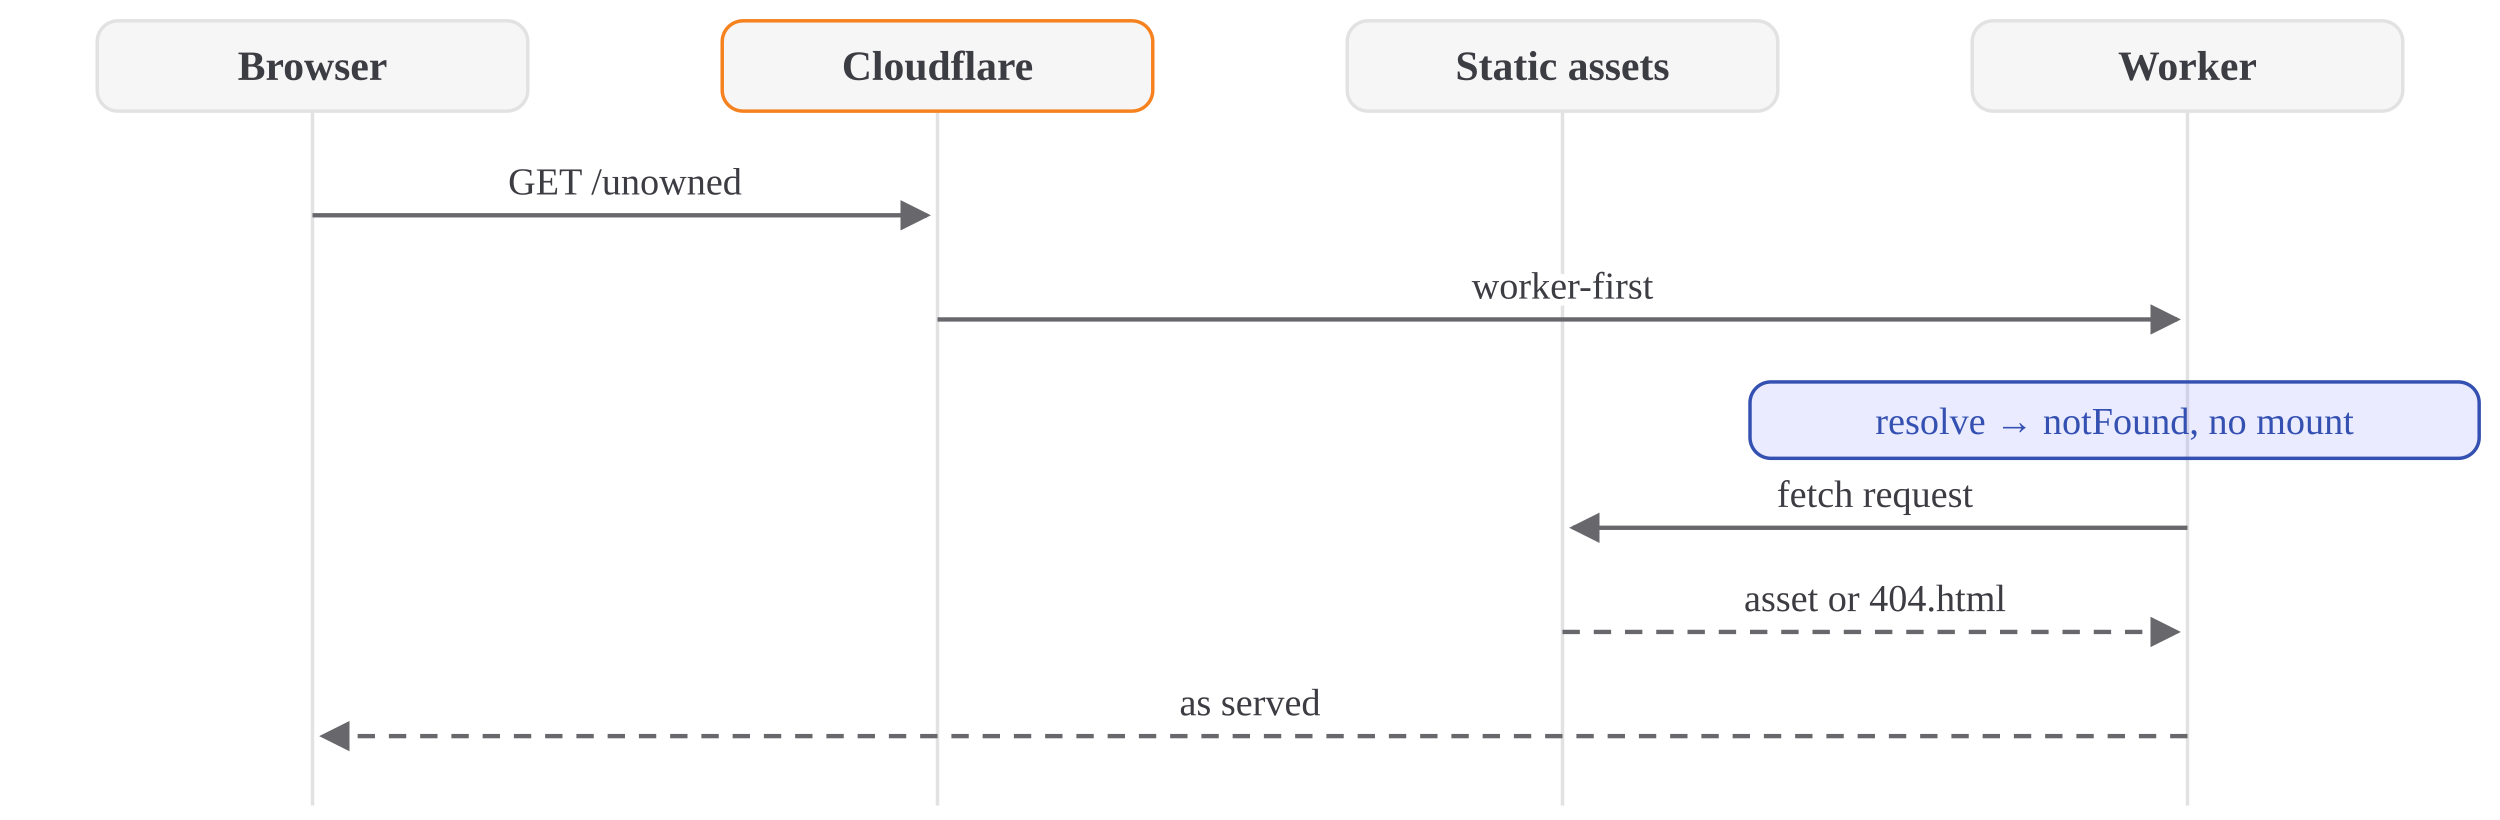
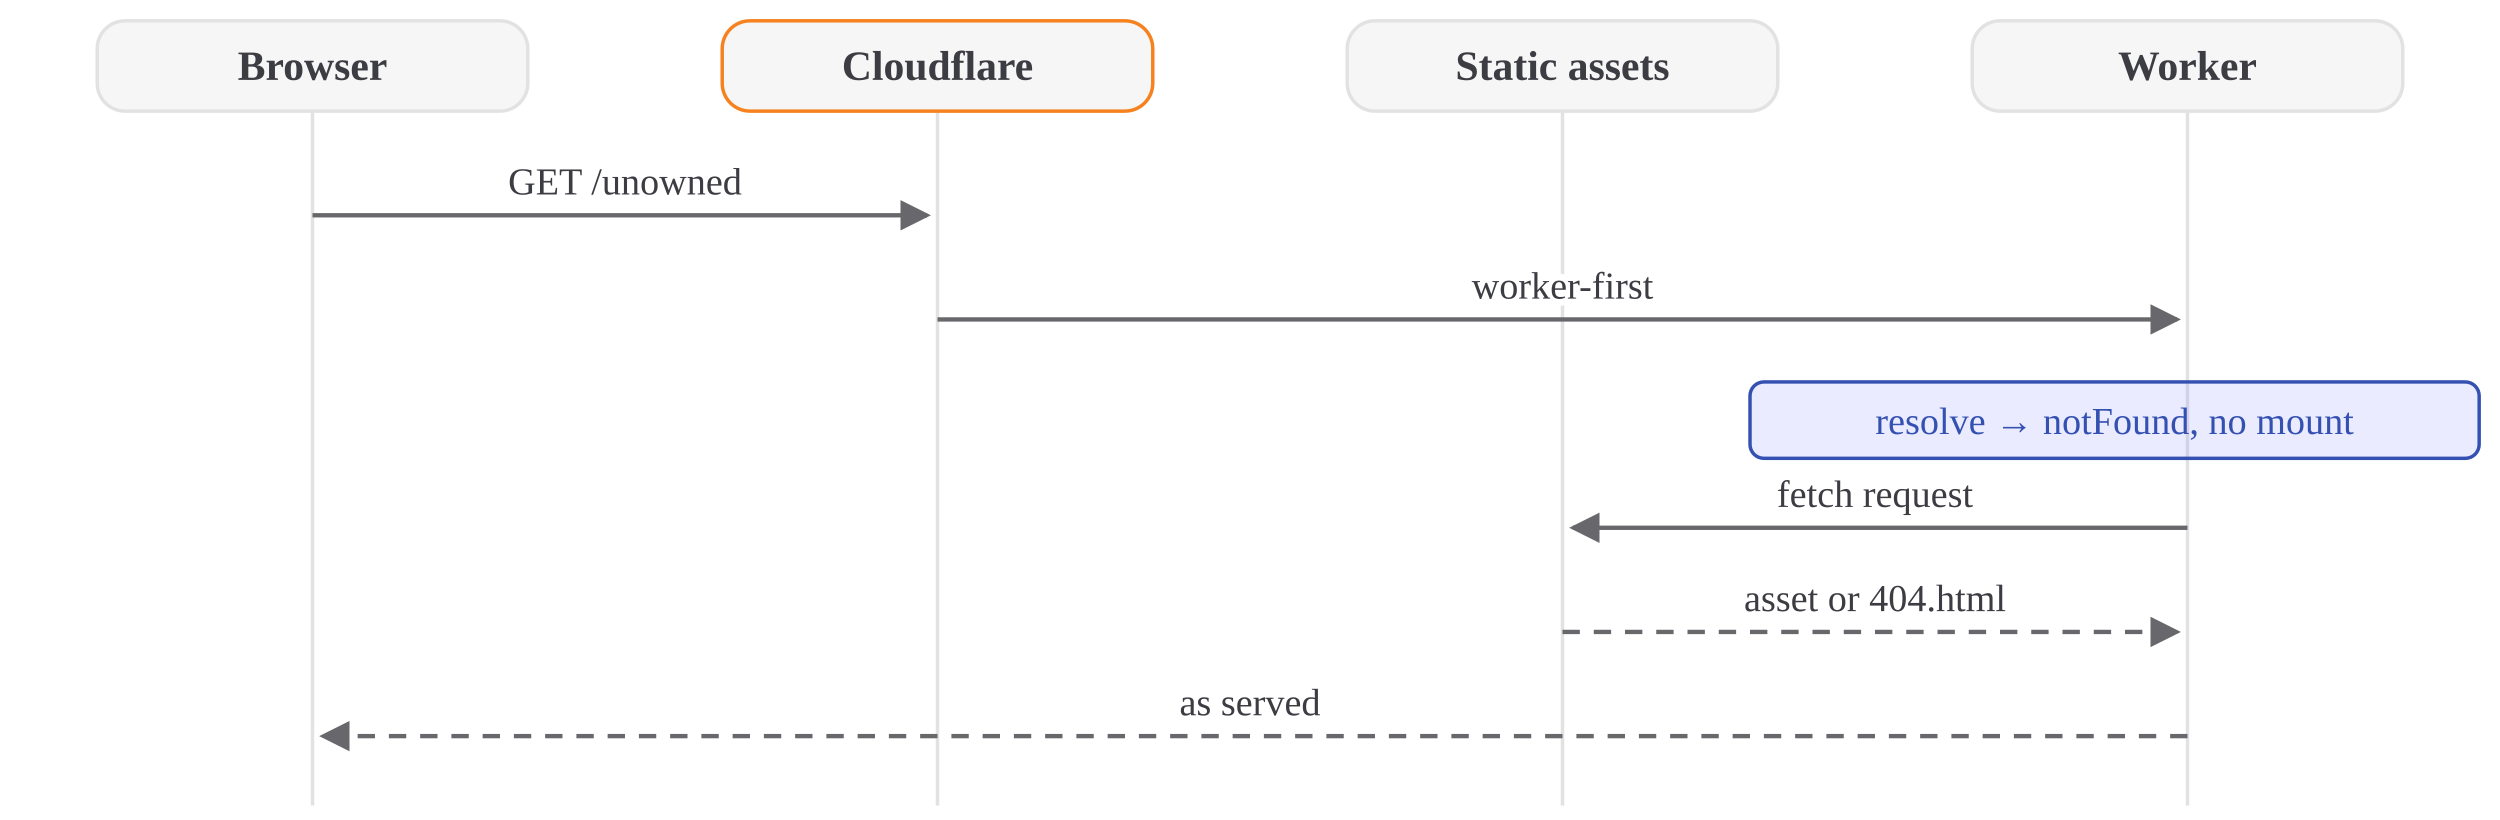
<svg xmlns="http://www.w3.org/2000/svg" viewBox="0 0 720 236" width="100%" style="max-width: 720px" role="img" aria-label="No mount, as served: the browser requests a worker-first path no mount owns; the worker resolves notFound without a mount, passes the request to static assets, which answer with the asset or 404.html, and returns that response as served.">
  <style>
    @media (prefers-color-scheme: dark) {
      svg:root {
        color-scheme: dark;
        --vp-c-bg: #1b1b1f;
        --vp-c-bg-soft: #202127;
        --vp-c-divider: #2e2e32;
        --vp-c-text-1: #dfdfd6;
        --vp-c-text-2: #98989f;
        --vp-c-brand-1: #a8b1ff;
        --vp-c-brand-soft: rgba(100, 108, 255, 0.16);
      }
    }
  </style>
  <defs>
    <marker id="arr-seq-7" viewBox="0 0 8 8" refX="7" refY="4" markerWidth="7" markerHeight="7" orient="auto-start-reverse">
      <path d="M0 0L8 4L0 8z" fill="var(--vp-c-text-2, #67676c)" />
    </marker>
  </defs>
  <g font-family="var(--vp-font-family-base, ui-sans-serif, system-ui, sans-serif)">
    <line x1="90" y1="32" x2="90" y2="232" stroke="var(--vp-c-divider, #e2e2e3)" />
-     <rect x="28" y="6" width="124" height="26" rx="6" fill="var(--vp-c-bg-soft, #f6f6f7)" stroke="var(--vp-c-divider, #e2e2e3)" />
+     <rect x="28" y="6" width="124" height="26" rx="8" fill="var(--vp-c-bg-soft, #f6f6f7)" stroke="var(--vp-c-divider, #e2e2e3)" />
    <text x="90" y="23" font-size="12" font-weight="600" fill="var(--vp-c-text-1, #3c3c43)" text-anchor="middle">Browser</text>
    <line x1="270" y1="32" x2="270" y2="232" stroke="var(--vp-c-divider, #e2e2e3)" />
-     <rect x="208" y="6" width="124" height="26" rx="6" fill="var(--vp-c-bg-soft, #f6f6f7)" stroke="#f6821f" />
+     <rect data-brand="cloudflare" x="208" y="6" width="124" height="26" rx="8" fill="var(--vp-c-bg-soft, #f6f6f7)" stroke="#f6821f" />
    <text x="270" y="23" font-size="12" font-weight="600" fill="var(--vp-c-text-1, #3c3c43)" text-anchor="middle">Cloudflare</text>
    <line x1="450" y1="32" x2="450" y2="232" stroke="var(--vp-c-divider, #e2e2e3)" />
-     <rect x="388" y="6" width="124" height="26" rx="6" fill="var(--vp-c-bg-soft, #f6f6f7)" stroke="var(--vp-c-divider, #e2e2e3)" />
+     <rect x="388" y="6" width="124" height="26" rx="8" fill="var(--vp-c-bg-soft, #f6f6f7)" stroke="var(--vp-c-divider, #e2e2e3)" />
    <text x="450" y="23" font-size="12" font-weight="600" fill="var(--vp-c-text-1, #3c3c43)" text-anchor="middle">Static assets</text>
    <line x1="630" y1="32" x2="630" y2="232" stroke="var(--vp-c-divider, #e2e2e3)" />
-     <rect x="568" y="6" width="124" height="26" rx="6" fill="var(--vp-c-bg-soft, #f6f6f7)" stroke="var(--vp-c-divider, #e2e2e3)" />
+     <rect x="568" y="6" width="124" height="26" rx="8" fill="var(--vp-c-bg-soft, #f6f6f7)" stroke="var(--vp-c-divider, #e2e2e3)" />
    <text x="630" y="23" font-size="12" font-weight="600" fill="var(--vp-c-text-1, #3c3c43)" text-anchor="middle">Worker</text>
    <line x1="90" y1="62" x2="267" y2="62" stroke="var(--vp-c-text-2, #67676c)" stroke-width="1.25" marker-end="url(#arr-seq-7)" />
    <text x="180" y="56" font-size="11" fill="var(--vp-c-text-1, #3c3c43)" text-anchor="middle" stroke="var(--vp-c-bg, #ffffff)" stroke-width="4" stroke-linejoin="round" paint-order="stroke">GET /unowned</text>
    <line x1="270" y1="92" x2="627" y2="92" stroke="var(--vp-c-text-2, #67676c)" stroke-width="1.25" marker-end="url(#arr-seq-7)" />
    <text x="450" y="86" font-size="11" fill="var(--vp-c-text-1, #3c3c43)" text-anchor="middle" stroke="var(--vp-c-bg, #ffffff)" stroke-width="4" stroke-linejoin="round" paint-order="stroke">worker-first</text>
-     <rect x="504" y="110" width="210" height="22" rx="6" fill="var(--vp-c-brand-soft, rgba(100,108,255,0.14))" stroke="var(--vp-c-brand-1, #3451b2)" />
+     <rect x="504" y="110" width="210" height="22" rx="4" fill="var(--vp-c-brand-soft, rgba(100,108,255,0.14))" stroke="var(--vp-c-brand-1, #3451b2)" />
    <text x="609" y="125" font-size="11" font-family="var(--vp-font-family-mono, ui-monospace, monospace)" fill="var(--vp-c-brand-1, #3451b2)" text-anchor="middle">resolve → notFound, no mount</text>
    <line x1="630" y1="152" x2="453" y2="152" stroke="var(--vp-c-text-2, #67676c)" stroke-width="1.25" marker-end="url(#arr-seq-7)" />
    <text x="540" y="146" font-size="11" fill="var(--vp-c-text-1, #3c3c43)" text-anchor="middle" stroke="var(--vp-c-bg, #ffffff)" stroke-width="4" stroke-linejoin="round" paint-order="stroke">fetch request</text>
    <line x1="450" y1="182" x2="627" y2="182" stroke="var(--vp-c-text-2, #67676c)" stroke-width="1.25" stroke-dasharray="5 4" marker-end="url(#arr-seq-7)" />
    <text x="540" y="176" font-size="11" fill="var(--vp-c-text-1, #3c3c43)" text-anchor="middle" stroke="var(--vp-c-bg, #ffffff)" stroke-width="4" stroke-linejoin="round" paint-order="stroke">asset or 404.html</text>
    <line x1="630" y1="212" x2="93" y2="212" stroke="var(--vp-c-text-2, #67676c)" stroke-width="1.25" stroke-dasharray="5 4" marker-end="url(#arr-seq-7)" />
    <text x="360" y="206" font-size="11" fill="var(--vp-c-text-1, #3c3c43)" text-anchor="middle" stroke="var(--vp-c-bg, #ffffff)" stroke-width="4" stroke-linejoin="round" paint-order="stroke">as served</text>
  </g>
</svg>
